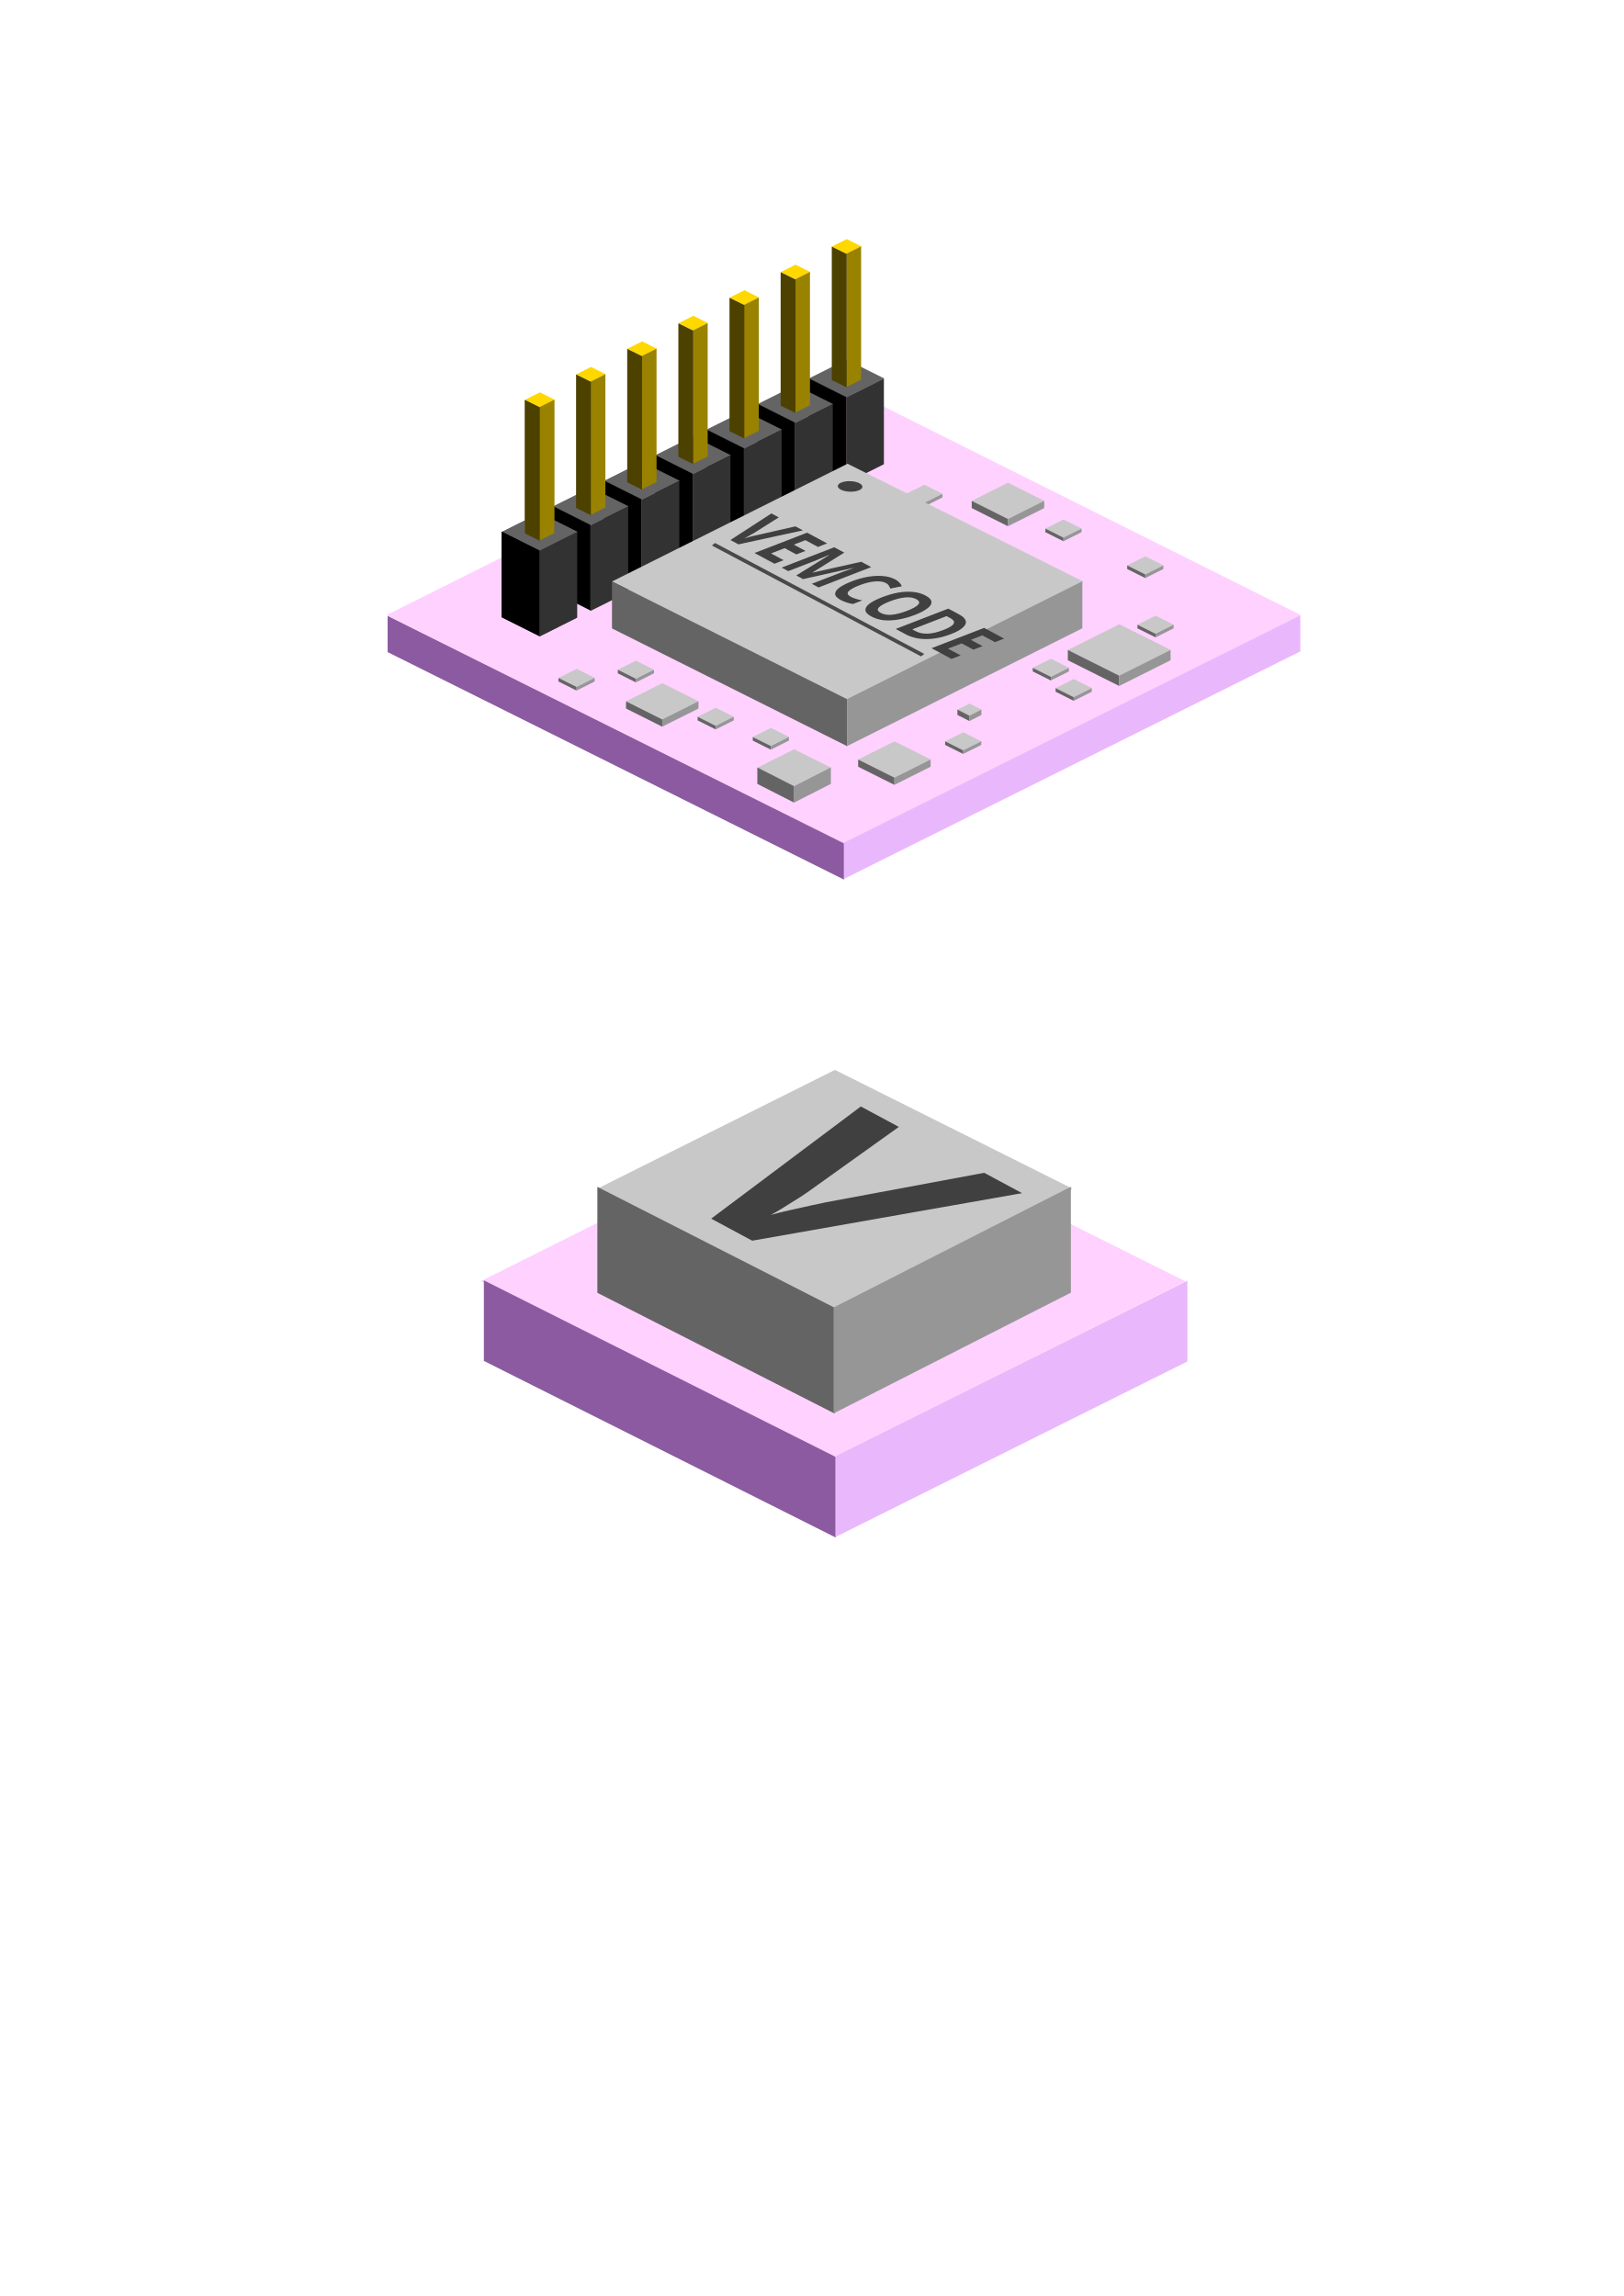
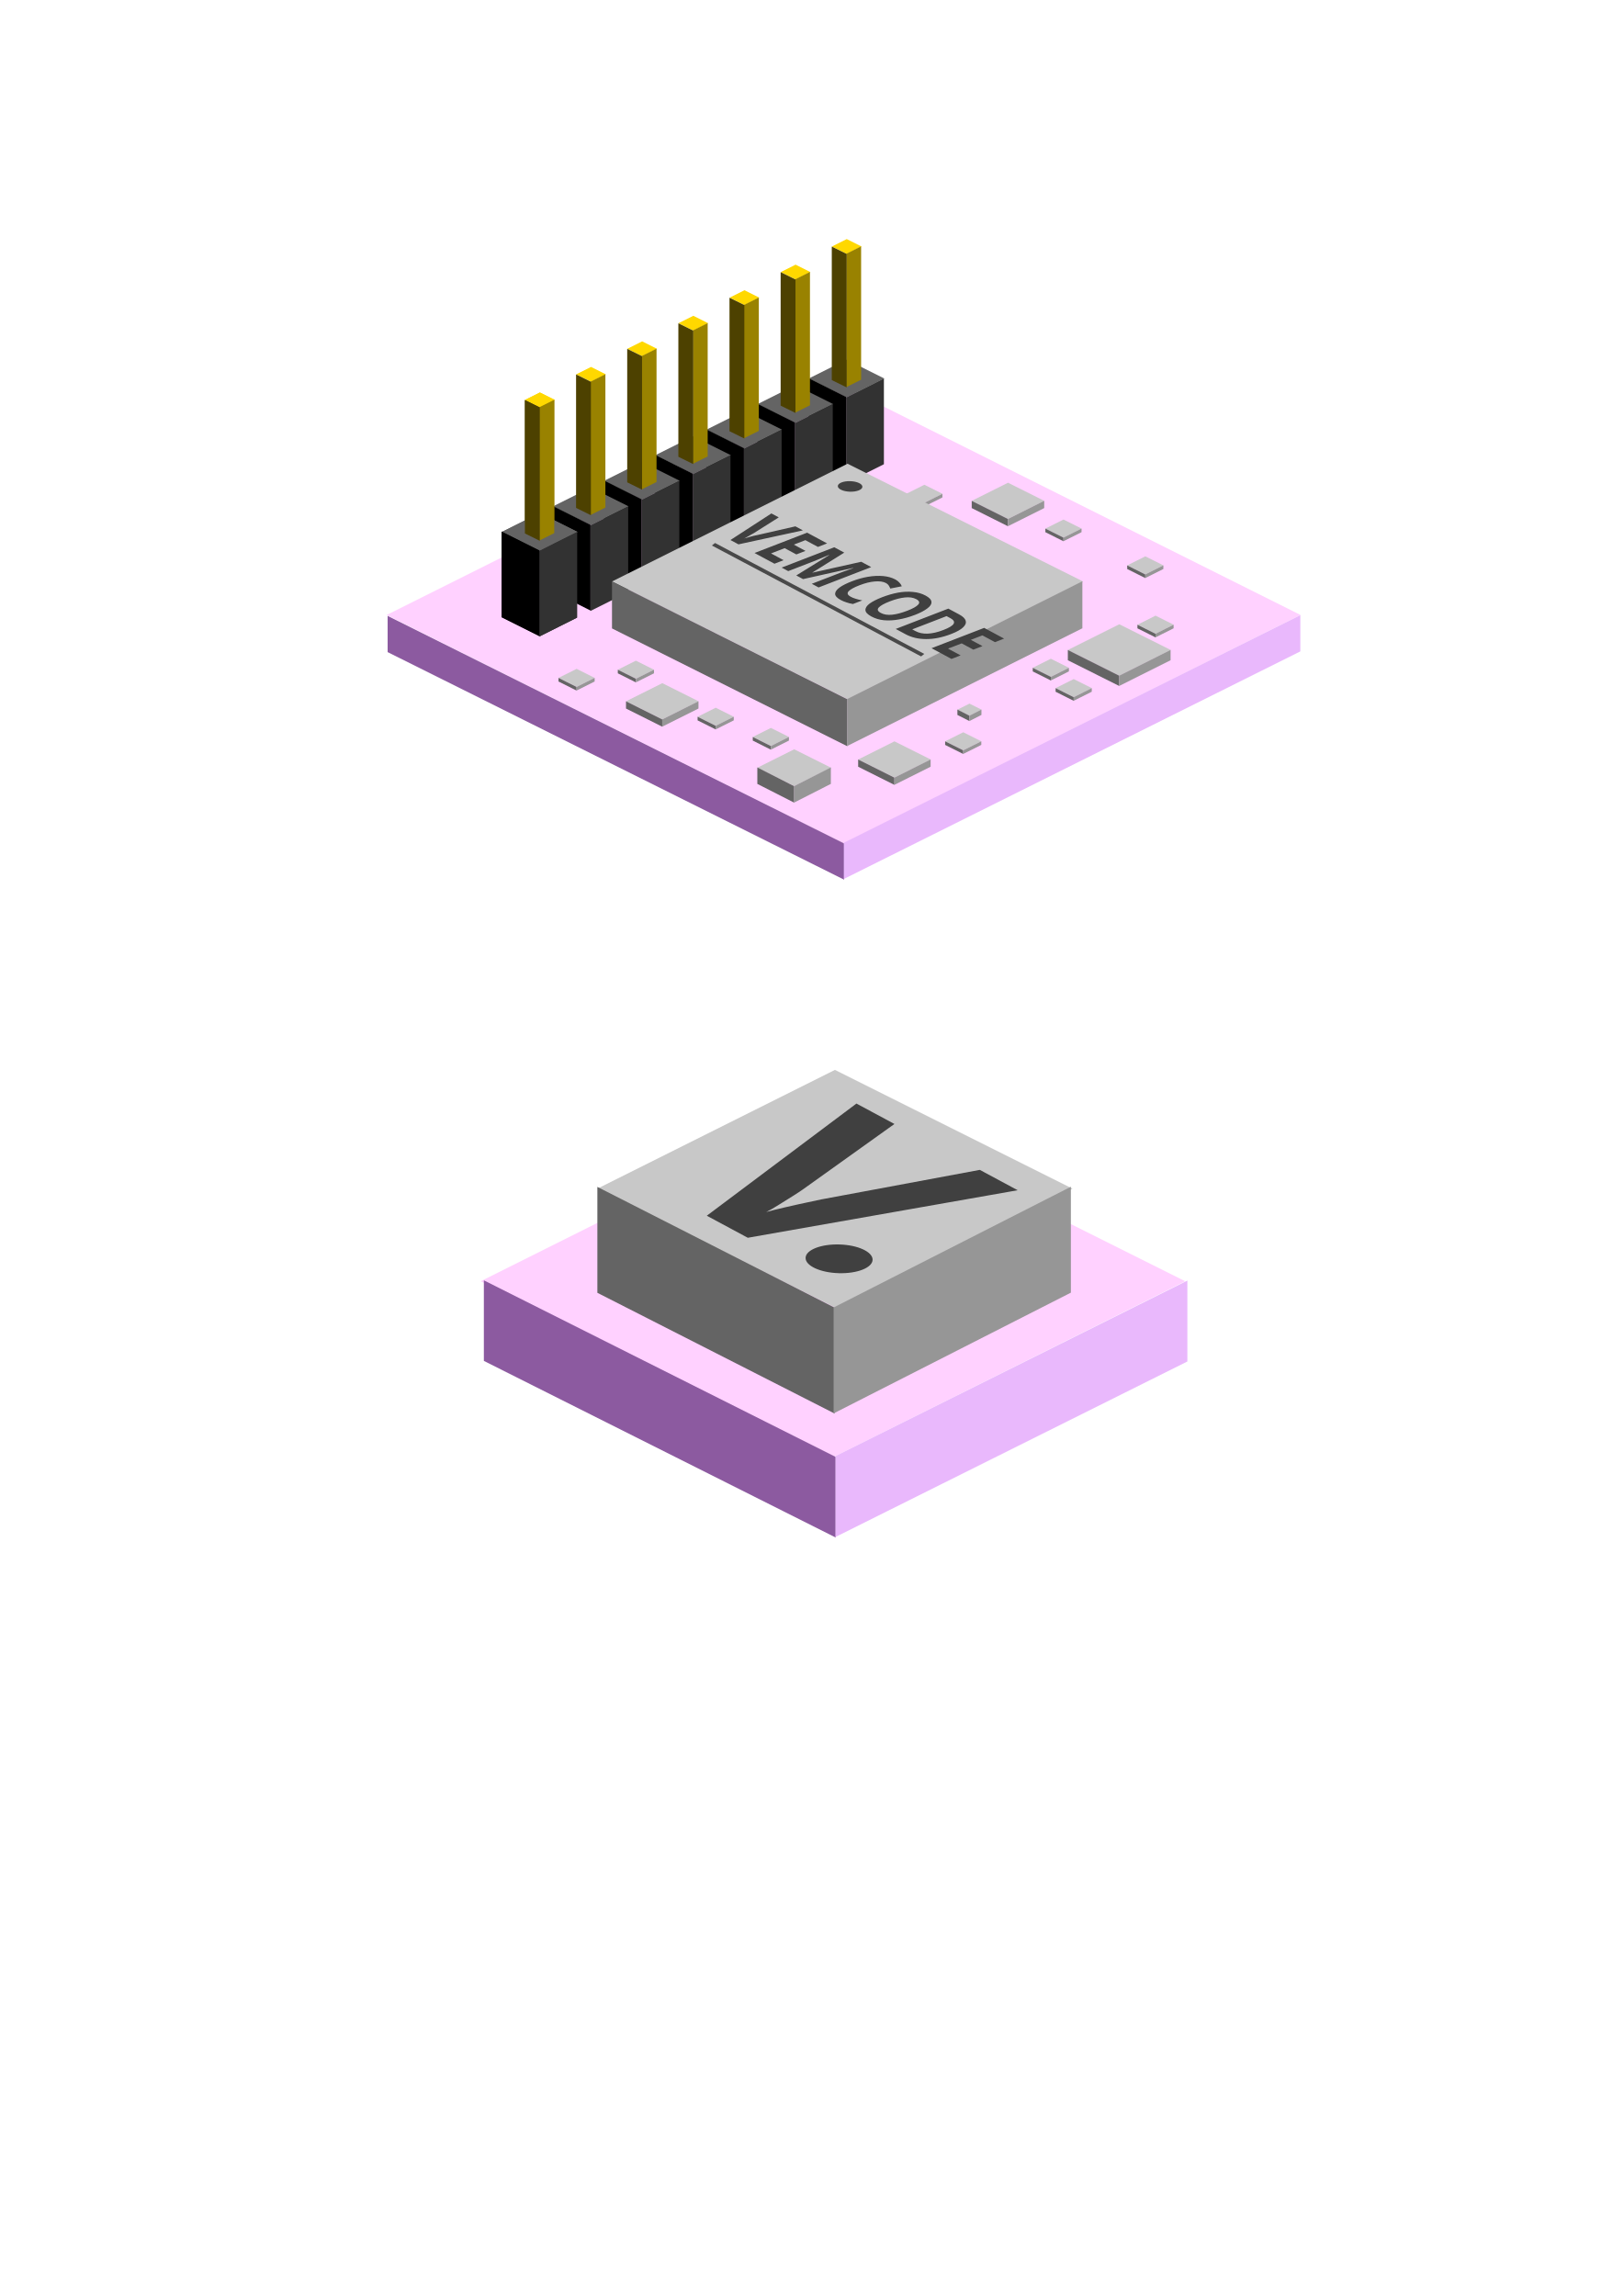
<svg xmlns="http://www.w3.org/2000/svg" width="210mm" height="297mm" viewBox="0 0 210 297" version="1.1" id="svg1">
  <defs id="defs1" />
  <g id="layer1">
    <g id="g8" transform="translate(0.2856646,-26.39267)">
      <rect style="fill:#ffd1ff;fill-opacity:1;stroke-width:0.209;stroke-dasharray:none" id="rect1-1" width="66.085" height="66.085" x="146.244" y="24.576" transform="matrix(0.8944272,0.4472136,-0.8944272,0.4472136,0,0)" />
      <rect style="fill:#8c5aa0;fill-opacity:1;stroke-width:0.115" id="rect2" width="65.967" height="4.685" x="55.701" y="81.208" transform="matrix(0.8949281,0.4462104,0,1,0,0)" />
      <rect style="fill:#e9b8fc;fill-opacity:1;stroke-width:0.115" id="rect2-37" width="65.967" height="4.685" x="-187.604" y="189.68" transform="matrix(-0.8949281,0.4462104,0,1,0,0)" />
    </g>
    <g id="g9-4-5-5-4-3" transform="matrix(0.07688435,0,0,0.07688435,116.174,88.0797)">
      <rect style="fill:#c8c8c8;fill-opacity:1;stroke-width:0.108" id="rect1-1-6-8-2-4-3-6" width="34.063" height="34.063" x="157.693" y="35.455" transform="matrix(0.8944272,0.4472136,-0.8944272,0.4472136,0,0)" />
      <rect style="fill:#646464;fill-opacity:1;stroke-width:0.094" id="rect2-1-0-9-4-1-1" width="34.031" height="6.08" x="88.201" y="62.11" transform="matrix(0.894157,0.4477536,0,1,0,0)" />
      <rect style="fill:#969696;fill-opacity:1;stroke-width:0.094" id="rect2-3-8-4-0-9-4-2" width="34.031" height="6.08" x="-156.238" y="171.54" transform="matrix(-0.894157,0.4477536,0,1,0,0)" />
    </g>
    <g id="g9-1-3-7" transform="matrix(0.05119105,0,0,0.05119105,119.7878,86.59488)">
      <rect style="fill:#c8c8c8;fill-opacity:1;stroke-width:0.108" id="rect1-1-6-0-5-5" width="34.063" height="34.063" x="157.693" y="35.455" transform="matrix(0.8944272,0.4472136,-0.8944272,0.4472136,0,0)" />
      <rect style="fill:#646464;fill-opacity:1;stroke-width:0.141" id="rect2-1-2-6-9" width="34.145" height="13.585" x="88.495" y="61.241" transform="matrix(0.8911918,0.4536267,0,1,0,0)" />
      <rect style="fill:#969696;fill-opacity:1;stroke-width:0.141" id="rect2-1-2-1-2-2" width="34.145" height="13.585" x="-156.636" y="172.419" transform="matrix(-0.8911918,0.4536267,0,1,0,0)" />
    </g>
    <g id="g9-4-5-5-6-0" transform="matrix(0.07688435,0,0,0.07688435,91.29549,87.52002)">
      <rect style="fill:#c8c8c8;fill-opacity:1;stroke-width:0.108" id="rect1-1-6-8-2-4-87-9" width="34.063" height="34.063" x="157.693" y="35.455" transform="matrix(0.8944272,0.4472136,-0.8944272,0.4472136,0,0)" />
      <rect style="fill:#646464;fill-opacity:1;stroke-width:0.094" id="rect2-1-0-9-4-9-3" width="34.031" height="6.08" x="88.201" y="62.11" transform="matrix(0.894157,0.4477536,0,1,0,0)" />
      <rect style="fill:#969696;fill-opacity:1;stroke-width:0.094" id="rect2-3-8-4-0-9-0-6" width="34.031" height="6.08" x="-156.238" y="171.54" transform="matrix(-0.894157,0.4477536,0,1,0,0)" />
    </g>
    <g id="g9-4-5-5-28-4" transform="matrix(0.07688435,0,0,0.07688435,111.1469,56.06512)">
      <rect style="fill:#c8c8c8;fill-opacity:1;stroke-width:0.108" id="rect1-1-6-8-2-4-8-9" width="34.063" height="34.063" x="157.693" y="35.455" transform="matrix(0.8944272,0.4472136,-0.8944272,0.4472136,0,0)" />
      <rect style="fill:#646464;fill-opacity:1;stroke-width:0.094" id="rect2-1-0-9-4-8-2" width="34.031" height="6.08" x="88.201" y="62.11" transform="matrix(0.894157,0.4477536,0,1,0,0)" />
      <rect style="fill:#969696;fill-opacity:1;stroke-width:0.094" id="rect2-3-8-4-0-9-6-5" width="34.031" height="6.08" x="-156.238" y="171.54" transform="matrix(-0.894157,0.4477536,0,1,0,0)" />
    </g>
    <g id="g9-4-5-5-28-3" transform="matrix(0.07688435,0,0,0.07688435,139.7219,65.32553)">
      <rect style="fill:#c8c8c8;fill-opacity:1;stroke-width:0.108" id="rect1-1-6-8-2-4-8-0" width="34.063" height="34.063" x="157.693" y="35.455" transform="matrix(0.8944272,0.4472136,-0.8944272,0.4472136,0,0)" />
      <rect style="fill:#646464;fill-opacity:1;stroke-width:0.094" id="rect2-1-0-9-4-8-1" width="34.031" height="6.08" x="88.201" y="62.11" transform="matrix(0.894157,0.4477536,0,1,0,0)" />
      <rect style="fill:#969696;fill-opacity:1;stroke-width:0.094" id="rect2-3-8-4-0-9-6-7" width="34.031" height="6.08" x="-156.238" y="171.54" transform="matrix(-0.894157,0.4477536,0,1,0,0)" />
    </g>
    <g id="g9-4-6" transform="matrix(0.1540816,0,0,0.1540816,113.5253,49.13237)">
      <rect style="fill:#c8c8c8;fill-opacity:1;stroke-width:0.108" id="rect1-1-6-8-24" width="34.063" height="34.063" x="157.693" y="35.455" transform="matrix(0.8944272,0.4472136,-0.8944272,0.4472136,0,0)" />
      <rect style="fill:#646464;fill-opacity:1;stroke-width:0.094" id="rect2-1-0-7" width="34.031" height="6.08" x="88.201" y="62.11" transform="matrix(0.894157,0.4477536,0,1,0,0)" />
      <rect style="fill:#969696;fill-opacity:1;stroke-width:0.094" id="rect2-3-8-4-9" width="34.031" height="6.08" x="-156.238" y="171.54" transform="matrix(-0.894157,0.4477536,0,1,0,0)" />
    </g>
    <g id="g9-4-0" transform="matrix(0.1540816,0,0,0.1540816,68.81072,75.06154)">
      <rect style="fill:#c8c8c8;fill-opacity:1;stroke-width:0.108" id="rect1-1-6-8-4" width="34.063" height="34.063" x="157.693" y="35.455" transform="matrix(0.8944272,0.4472136,-0.8944272,0.4472136,0,0)" />
      <rect style="fill:#646464;fill-opacity:1;stroke-width:0.094" id="rect2-1-0-1" width="34.031" height="6.08" x="88.201" y="62.11" transform="matrix(0.894157,0.4477536,0,1,0,0)" />
      <rect style="fill:#969696;fill-opacity:1;stroke-width:0.094" id="rect2-3-8-4-04" width="34.031" height="6.08" x="-156.238" y="171.54" transform="matrix(-0.894157,0.4477536,0,1,0,0)" />
    </g>
    <g id="g9-4-5-5-4" transform="matrix(0.07688435,0,0,0.07688435,130.4615,81.20053)">
      <rect style="fill:#c8c8c8;fill-opacity:1;stroke-width:0.108" id="rect1-1-6-8-2-4-3" width="34.063" height="34.063" x="157.693" y="35.455" transform="matrix(0.8944272,0.4472136,-0.8944272,0.4472136,0,0)" />
      <rect style="fill:#646464;fill-opacity:1;stroke-width:0.094" id="rect2-1-0-9-4-1" width="34.031" height="6.08" x="88.201" y="62.11" transform="matrix(0.894157,0.4477536,0,1,0,0)" />
      <rect style="fill:#969696;fill-opacity:1;stroke-width:0.094" id="rect2-3-8-4-0-9-4" width="34.031" height="6.08" x="-156.238" y="171.54" transform="matrix(-0.894157,0.4477536,0,1,0,0)" />
    </g>
    <g id="g9-4-5-5" transform="matrix(0.07688435,0,0,0.07688435,127.5048,78.57166)">
      <rect style="fill:#c8c8c8;fill-opacity:1;stroke-width:0.108" id="rect1-1-6-8-2-4" width="34.063" height="34.063" x="157.693" y="35.455" transform="matrix(0.8944272,0.4472136,-0.8944272,0.4472136,0,0)" />
      <rect style="fill:#646464;fill-opacity:1;stroke-width:0.094" id="rect2-1-0-9-4" width="34.031" height="6.08" x="88.201" y="62.11" transform="matrix(0.894157,0.4477536,0,1,0,0)" />
      <rect style="fill:#969696;fill-opacity:1;stroke-width:0.094" id="rect2-3-8-4-0-9" width="34.031" height="6.08" x="-156.238" y="171.54" transform="matrix(-0.894157,0.4477536,0,1,0,0)" />
    </g>
    <g id="g9-4-5-50" transform="matrix(0.2184449,0,0,0.2184449,120.8805,61.88348)">
      <rect style="fill:#c8c8c8;fill-opacity:1;stroke-width:0.108" id="rect1-1-6-8-2-2" width="34.063" height="34.063" x="157.693" y="35.455" transform="matrix(0.8944272,0.4472136,-0.8944272,0.4472136,0,0)" />
      <rect style="fill:#646464;fill-opacity:1;stroke-width:0.094" id="rect2-1-0-9-9" width="34.031" height="6.08" x="88.201" y="62.11" transform="matrix(0.894157,0.4477536,0,1,0,0)" />
      <rect style="fill:#969696;fill-opacity:1;stroke-width:0.094" id="rect2-3-8-4-0-4" width="34.031" height="6.08" x="-156.238" y="171.54" transform="matrix(-0.894157,0.4477536,0,1,0,0)" />
    </g>
    <g id="g7-7" transform="translate(-6.296858,-72.44055)">
      <rect style="fill:#646464;fill-opacity:1;stroke-width:0.017" id="rect1-1-6-2-8" width="5.466" height="5.466" x="197.725" y="68.278" transform="matrix(0.8944272,0.4472136,-0.8944272,0.4472136,0,0)" />
      <rect style="fill:#323232;fill-opacity:1;stroke-width:0.28" id="rect7-8-4" width="5.459" height="11.083" x="-134.918" y="181.862" transform="matrix(-0.8939913,0.4480843,0,1,0,0)" />
      <rect style="fill:#000000;fill-opacity:1;stroke-width:0.28" id="rect7-5" width="5.459" height="11.083" x="124.011" y="65.784" transform="matrix(0.8939913,0.4480843,0,1,0,0)" />
      <rect style="fill:#ffd800;fill-opacity:1;stroke-width:0.007" id="rect1-1-6-2-1-0" width="2.15" height="2.15" x="180.308" y="50.83" transform="matrix(0.8944272,0.4472136,-0.8944272,0.4472136,0,0)" />
      <rect style="fill:#998200;fill-opacity:1;stroke-width:0.219" id="rect7-8-2-3" width="2.145" height="17.247" x="-131.495" y="163.01" transform="matrix(-0.8948451,0.4463767,0,1,0,0)" />
      <rect style="fill:#4d4100;fill-opacity:1;stroke-width:0.219" id="rect7-9-6" width="2.141" height="17.265" x="127.016" y="48.076" transform="matrix(0.8965439,0.4429549,0,1,0,0)" />
    </g>
    <g id="g65" transform="translate(-12.91144,-69.13325)">
      <rect style="fill:#646464;fill-opacity:1;stroke-width:0.017" id="rect60" width="5.466" height="5.466" x="197.725" y="68.278" transform="matrix(0.8944272,0.4472136,-0.8944272,0.4472136,0,0)" />
      <rect style="fill:#323232;fill-opacity:1;stroke-width:0.28" id="rect61" width="5.459" height="11.083" x="-134.918" y="181.862" transform="matrix(-0.8939913,0.4480843,0,1,0,0)" />
      <rect style="fill:#000000;fill-opacity:1;stroke-width:0.28" id="rect62" width="5.459" height="11.083" x="124.011" y="65.784" transform="matrix(0.8939913,0.4480843,0,1,0,0)" />
      <rect style="fill:#ffd800;fill-opacity:1;stroke-width:0.007" id="rect63" width="2.15" height="2.15" x="180.308" y="50.83" transform="matrix(0.8944272,0.4472136,-0.8944272,0.4472136,0,0)" />
      <rect style="fill:#998200;fill-opacity:1;stroke-width:0.219" id="rect64" width="2.145" height="17.247" x="-131.495" y="163.01" transform="matrix(-0.8948451,0.4463767,0,1,0,0)" />
      <rect style="fill:#4d4100;fill-opacity:1;stroke-width:0.219" id="rect65" width="2.141" height="17.265" x="127.016" y="48.076" transform="matrix(0.8965439,0.4429549,0,1,0,0)" />
    </g>
    <g id="g136" transform="translate(-19.52602,-65.82596)">
      <rect style="fill:#646464;fill-opacity:1;stroke-width:0.017" id="rect131" width="5.466" height="5.466" x="197.725" y="68.278" transform="matrix(0.8944272,0.4472136,-0.8944272,0.4472136,0,0)" />
      <rect style="fill:#323232;fill-opacity:1;stroke-width:0.28" id="rect132" width="5.459" height="11.083" x="-134.918" y="181.862" transform="matrix(-0.8939913,0.4480843,0,1,0,0)" />
      <rect style="fill:#000000;fill-opacity:1;stroke-width:0.28" id="rect133" width="5.459" height="11.083" x="124.011" y="65.784" transform="matrix(0.8939913,0.4480843,0,1,0,0)" />
      <rect style="fill:#ffd800;fill-opacity:1;stroke-width:0.007" id="rect134" width="2.15" height="2.15" x="180.308" y="50.83" transform="matrix(0.8944272,0.4472136,-0.8944272,0.4472136,0,0)" />
      <rect style="fill:#998200;fill-opacity:1;stroke-width:0.219" id="rect135" width="2.145" height="17.247" x="-131.495" y="163.01" transform="matrix(-0.8948451,0.4463767,0,1,0,0)" />
      <rect style="fill:#4d4100;fill-opacity:1;stroke-width:0.219" id="rect136" width="2.141" height="17.265" x="127.016" y="48.076" transform="matrix(0.8965439,0.4429549,0,1,0,0)" />
    </g>
    <g id="g142" transform="translate(-26.14061,-62.51867)">
      <rect style="fill:#646464;fill-opacity:1;stroke-width:0.017" id="rect137" width="5.466" height="5.466" x="197.725" y="68.278" transform="matrix(0.8944272,0.4472136,-0.8944272,0.4472136,0,0)" />
      <rect style="fill:#323232;fill-opacity:1;stroke-width:0.28" id="rect138" width="5.459" height="11.083" x="-134.918" y="181.862" transform="matrix(-0.8939913,0.4480843,0,1,0,0)" />
      <rect style="fill:#000000;fill-opacity:1;stroke-width:0.28" id="rect139" width="5.459" height="11.083" x="124.011" y="65.784" transform="matrix(0.8939913,0.4480843,0,1,0,0)" />
      <rect style="fill:#ffd800;fill-opacity:1;stroke-width:0.007" id="rect140" width="2.15" height="2.15" x="180.308" y="50.83" transform="matrix(0.8944272,0.4472136,-0.8944272,0.4472136,0,0)" />
      <rect style="fill:#998200;fill-opacity:1;stroke-width:0.219" id="rect141" width="2.145" height="17.247" x="-131.495" y="163.01" transform="matrix(-0.8948451,0.4463767,0,1,0,0)" />
      <rect style="fill:#4d4100;fill-opacity:1;stroke-width:0.219" id="rect142" width="2.141" height="17.265" x="127.016" y="48.076" transform="matrix(0.8965439,0.4429549,0,1,0,0)" />
    </g>
    <g id="g148" transform="translate(-32.75519,-59.21138)">
      <rect style="fill:#646464;fill-opacity:1;stroke-width:0.017" id="rect143" width="5.466" height="5.466" x="197.725" y="68.278" transform="matrix(0.8944272,0.4472136,-0.8944272,0.4472136,0,0)" />
      <rect style="fill:#323232;fill-opacity:1;stroke-width:0.28" id="rect144" width="5.459" height="11.083" x="-134.918" y="181.862" transform="matrix(-0.8939913,0.4480843,0,1,0,0)" />
      <rect style="fill:#000000;fill-opacity:1;stroke-width:0.28" id="rect145" width="5.459" height="11.083" x="124.011" y="65.784" transform="matrix(0.8939913,0.4480843,0,1,0,0)" />
      <rect style="fill:#ffd800;fill-opacity:1;stroke-width:0.007" id="rect146" width="2.15" height="2.15" x="180.308" y="50.83" transform="matrix(0.8944272,0.4472136,-0.8944272,0.4472136,0,0)" />
      <rect style="fill:#998200;fill-opacity:1;stroke-width:0.219" id="rect147" width="2.145" height="17.247" x="-131.495" y="163.01" transform="matrix(-0.8948451,0.4463767,0,1,0,0)" />
      <rect style="fill:#4d4100;fill-opacity:1;stroke-width:0.219" id="rect148" width="2.141" height="17.265" x="127.016" y="48.076" transform="matrix(0.8965439,0.4429549,0,1,0,0)" />
    </g>
    <g id="g154" transform="translate(-39.36977,-55.90409)">
      <rect style="fill:#646464;fill-opacity:1;stroke-width:0.017" id="rect149" width="5.466" height="5.466" x="197.725" y="68.278" transform="matrix(0.8944272,0.4472136,-0.8944272,0.4472136,0,0)" />
      <rect style="fill:#323232;fill-opacity:1;stroke-width:0.28" id="rect150" width="5.459" height="11.083" x="-134.918" y="181.862" transform="matrix(-0.8939913,0.4480843,0,1,0,0)" />
      <rect style="fill:#000000;fill-opacity:1;stroke-width:0.28" id="rect151" width="5.459" height="11.083" x="124.011" y="65.784" transform="matrix(0.8939913,0.4480843,0,1,0,0)" />
      <rect style="fill:#ffd800;fill-opacity:1;stroke-width:0.007" id="rect152" width="2.15" height="2.15" x="180.308" y="50.83" transform="matrix(0.8944272,0.4472136,-0.8944272,0.4472136,0,0)" />
      <rect style="fill:#998200;fill-opacity:1;stroke-width:0.219" id="rect153" width="2.145" height="17.247" x="-131.495" y="163.01" transform="matrix(-0.8948451,0.4463767,0,1,0,0)" />
      <rect style="fill:#4d4100;fill-opacity:1;stroke-width:0.219" id="rect154" width="2.141" height="17.265" x="127.016" y="48.076" transform="matrix(0.8965439,0.4429549,0,1,0,0)" />
    </g>
    <g id="g160" transform="translate(-45.98436,-52.59679)">
      <rect style="fill:#646464;fill-opacity:1;stroke-width:0.017" id="rect155" width="5.466" height="5.466" x="197.725" y="68.278" transform="matrix(0.8944272,0.4472136,-0.8944272,0.4472136,0,0)" />
      <rect style="fill:#323232;fill-opacity:1;stroke-width:0.28" id="rect156" width="5.459" height="11.083" x="-134.918" y="181.862" transform="matrix(-0.8939913,0.4480843,0,1,0,0)" />
      <rect style="fill:#000000;fill-opacity:1;stroke-width:0.28" id="rect157" width="5.459" height="11.083" x="124.011" y="65.784" transform="matrix(0.8939913,0.4480843,0,1,0,0)" />
      <rect style="fill:#ffd800;fill-opacity:1;stroke-width:0.007" id="rect158" width="2.15" height="2.15" x="180.308" y="50.83" transform="matrix(0.8944272,0.4472136,-0.8944272,0.4472136,0,0)" />
      <rect style="fill:#998200;fill-opacity:1;stroke-width:0.219" id="rect159" width="2.145" height="17.247" x="-131.495" y="163.01" transform="matrix(-0.8948451,0.4463767,0,1,0,0)" />
      <rect style="fill:#4d4100;fill-opacity:1;stroke-width:0.219" id="rect160" width="2.141" height="17.265" x="127.016" y="48.076" transform="matrix(0.8965439,0.4429549,0,1,0,0)" />
    </g>
    <g id="g166" transform="translate(-45.98436,-52.59679)">
      <rect style="fill:#646464;fill-opacity:1;stroke-width:0.017" id="rect161" width="5.466" height="5.466" x="197.725" y="68.278" transform="matrix(0.8944272,0.4472136,-0.8944272,0.4472136,0,0)" />
      <rect style="fill:#323232;fill-opacity:1;stroke-width:0.28" id="rect162" width="5.459" height="11.083" x="-134.918" y="181.862" transform="matrix(-0.8939913,0.4480843,0,1,0,0)" />
      <rect style="fill:#000000;fill-opacity:1;stroke-width:0.28" id="rect163" width="5.459" height="11.083" x="124.011" y="65.784" transform="matrix(0.8939913,0.4480843,0,1,0,0)" />
      <rect style="fill:#ffd800;fill-opacity:1;stroke-width:0.007" id="rect164" width="2.15" height="2.15" x="180.308" y="50.83" transform="matrix(0.8944272,0.4472136,-0.8944272,0.4472136,0,0)" />
      <rect style="fill:#998200;fill-opacity:1;stroke-width:0.219" id="rect165" width="2.145" height="17.247" x="-131.495" y="163.01" transform="matrix(-0.8948451,0.4463767,0,1,0,0)" />
      <rect style="fill:#4d4100;fill-opacity:1;stroke-width:0.219" id="rect166" width="2.141" height="17.265" x="127.016" y="48.076" transform="matrix(0.8965439,0.4429549,0,1,0,0)" />
    </g>
    <g id="g9" transform="translate(0.2856646,-26.39267)">
      <rect style="fill:#c8c8c8;fill-opacity:1;stroke-width:0.108" id="rect1-1-6" width="34.063" height="34.063" x="157.693" y="35.455" transform="matrix(0.8944272,0.4472136,-0.8944272,0.4472136,0,0)" />
      <rect style="fill:#646464;fill-opacity:1;stroke-width:0.094" id="rect2-1" width="34.031" height="6.08" x="88.201" y="62.11" transform="matrix(0.894157,0.4477536,0,1,0,0)" />
      <rect style="fill:#969696;fill-opacity:1;stroke-width:0.094" id="rect2-3-8" width="34.031" height="6.08" x="-156.238" y="171.54" transform="matrix(-0.894157,0.4477536,0,1,0,0)" />
    </g>
    <g id="g9-4" transform="matrix(0.1540816,0,0,0.1540816,98.83645,82.58861)">
      <rect style="fill:#c8c8c8;fill-opacity:1;stroke-width:0.108" id="rect1-1-6-8" width="34.063" height="34.063" x="157.693" y="35.455" transform="matrix(0.8944272,0.4472136,-0.8944272,0.4472136,0,0)" />
      <rect style="fill:#646464;fill-opacity:1;stroke-width:0.094" id="rect2-1-0" width="34.031" height="6.08" x="88.201" y="62.11" transform="matrix(0.894157,0.4477536,0,1,0,0)" />
      <rect style="fill:#969696;fill-opacity:1;stroke-width:0.094" id="rect2-3-8-4" width="34.031" height="6.08" x="-156.238" y="171.54" transform="matrix(-0.894157,0.4477536,0,1,0,0)" />
    </g>
    <g id="g9-4-5-5-6" transform="matrix(0.07688435,0,0,0.07688435,84.15937,84.9047)">
      <rect style="fill:#c8c8c8;fill-opacity:1;stroke-width:0.108" id="rect1-1-6-8-2-4-87" width="34.063" height="34.063" x="157.693" y="35.455" transform="matrix(0.8944272,0.4472136,-0.8944272,0.4472136,0,0)" />
      <rect style="fill:#646464;fill-opacity:1;stroke-width:0.094" id="rect2-1-0-9-4-9" width="34.031" height="6.08" x="88.201" y="62.11" transform="matrix(0.894157,0.4477536,0,1,0,0)" />
      <rect style="fill:#969696;fill-opacity:1;stroke-width:0.094" id="rect2-3-8-4-0-9-0" width="34.031" height="6.08" x="-156.238" y="171.54" transform="matrix(-0.894157,0.4477536,0,1,0,0)" />
    </g>
    <g id="g9-4-5-5-2" transform="matrix(0.07688435,0,0,0.07688435,141.0448,72.99845)">
      <rect style="fill:#c8c8c8;fill-opacity:1;stroke-width:0.108" id="rect1-1-6-8-2-4-6" width="34.063" height="34.063" x="157.693" y="35.455" transform="matrix(0.8944272,0.4472136,-0.8944272,0.4472136,0,0)" />
      <rect style="fill:#646464;fill-opacity:1;stroke-width:0.094" id="rect2-1-0-9-4-4" width="34.031" height="6.08" x="88.201" y="62.11" transform="matrix(0.894157,0.4477536,0,1,0,0)" />
      <rect style="fill:#969696;fill-opacity:1;stroke-width:0.094" id="rect2-3-8-4-0-9-1" width="34.031" height="6.08" x="-156.238" y="171.54" transform="matrix(-0.894157,0.4477536,0,1,0,0)" />
    </g>
    <g id="g9-4-5-5-28" transform="matrix(0.07688435,0,0,0.07688435,129.1385,60.56303)">
      <rect style="fill:#c8c8c8;fill-opacity:1;stroke-width:0.108" id="rect1-1-6-8-2-4-8" width="34.063" height="34.063" x="157.693" y="35.455" transform="matrix(0.8944272,0.4472136,-0.8944272,0.4472136,0,0)" />
      <rect style="fill:#646464;fill-opacity:1;stroke-width:0.094" id="rect2-1-0-9-4-8" width="34.031" height="6.08" x="88.201" y="62.11" transform="matrix(0.894157,0.4477536,0,1,0,0)" />
      <rect style="fill:#969696;fill-opacity:1;stroke-width:0.094" id="rect2-3-8-4-0-9-6" width="34.031" height="6.08" x="-156.238" y="171.54" transform="matrix(-0.894157,0.4477536,0,1,0,0)" />
    </g>
    <g id="g9-4-5-5-3" transform="matrix(0.07688435,0,0,0.07688435,73.84062,78.81928)">
      <rect style="fill:#c8c8c8;fill-opacity:1;stroke-width:0.108" id="rect1-1-6-8-2-4-38" width="34.063" height="34.063" x="157.693" y="35.455" transform="matrix(0.8944272,0.4472136,-0.8944272,0.4472136,0,0)" />
      <rect style="fill:#646464;fill-opacity:1;stroke-width:0.094" id="rect2-1-0-9-4-0" width="34.031" height="6.08" x="88.201" y="62.11" transform="matrix(0.894157,0.4477536,0,1,0,0)" />
      <rect style="fill:#969696;fill-opacity:1;stroke-width:0.094" id="rect2-3-8-4-0-9-47" width="34.031" height="6.08" x="-156.238" y="171.54" transform="matrix(-0.894157,0.4477536,0,1,0,0)" />
    </g>
    <g id="g168-0" transform="matrix(0.9375602,0.5043969,-1.428115,0.5516204,207.8301,66.74311)">
      <text xml:space="preserve" style="font-size:6.679px;writing-mode:lr-tb;direction:ltr;fill:#404040;fill-opacity:1;stroke-width:0.118;stroke-dasharray:none" x="-48.545" y="48.563" id="text168-5">
        <tspan id="tspan168-9" style="font-style:normal;font-variant:normal;font-weight:800;font-stretch:normal;font-size:6.679px;font-family:'JetBrains Mono';-inkscape-font-specification:'JetBrains Mono Ultra-Bold';fill:#404040;fill-opacity:1;stroke-width:0.118" x="-48.545" y="48.563">VEMCODE</tspan>
      </text>
      <ellipse style="fill:#404040;fill-opacity:1;stroke-width:0.172;stroke-dasharray:none" id="path168" cx="-60.272" cy="-1.195" transform="matrix(0.7806229,-0.6250023,0.8288438,0.5594801,0,0)" rx="0.979" ry="0.937" />
    </g>
    <rect style="fill:#494949;fill-opacity:1;stroke-width:0.122;stroke-dasharray:none" id="rect169" width="30.63" height="0.523" x="122.841" y="20.468" transform="matrix(0.883507,0.4684179,-0.7842947,0.6203884,0,0)" />
    <g id="g8-4" transform="matrix(0.7708124,0,0,0.7708124,23.84372,84.07194)">
      <rect style="fill:#ffd1ff;fill-opacity:1;stroke-width:0.209;stroke-dasharray:none" id="rect1-1-8" width="66.085" height="66.085" x="146.244" y="24.576" transform="matrix(0.8944272,0.4472136,-0.8944272,0.4472136,0,0)" />
      <rect style="fill:#8c5aa0;fill-opacity:1;stroke-width:0.196" id="rect2-0" width="66.058" height="13.52" x="56.231" y="80.563" transform="matrix(0.893694,0.448677,0,1,0,0)" />
      <rect style="fill:#e9b8fc;fill-opacity:1;stroke-width:0.196" id="rect2-37-8" width="65.973" height="13.576" x="-188.073" y="189.784" transform="matrix(-0.8948488,0.4463695,0,1,0,0)" />
    </g>
    <g id="g9-1-3-5" transform="matrix(1.008483,0,0,1.008483,-2.275443,51.28615)">
      <rect style="fill:#c8c8c8;fill-opacity:1;stroke-width:0.108" id="rect1-1-6-0-5-6" width="34.063" height="34.063" x="157.693" y="35.455" transform="matrix(0.8944272,0.4472136,-0.8944272,0.4472136,0,0)" />
      <rect style="fill:#646464;fill-opacity:1;stroke-width:0.141" id="rect2-1-2-6-93" width="34.145" height="13.585" x="88.495" y="61.241" transform="matrix(0.8911918,0.4536267,0,1,0,0)" />
      <rect style="fill:#969696;fill-opacity:1;stroke-width:0.141" id="rect2-1-2-1-2-7" width="34.145" height="13.585" x="-156.636" y="172.419" transform="matrix(-0.8911918,0.4536267,0,1,0,0)" />
    </g>
-     <text xml:space="preserve" style="font-style:normal;font-variant:normal;font-weight:800;font-stretch:normal;font-size:33.467px;font-family:'JetBrains Mono';-inkscape-font-specification:'JetBrains Mono, Ultra-Bold';font-variant-ligatures:normal;font-variant-caps:normal;font-variant-numeric:normal;font-variant-east-asian:normal;writing-mode:lr-tb;direction:ltr;fill:#404040;fill-opacity:1;stroke-width:0.591;stroke-dasharray:none" x="210.621" y="103.719" id="text168-5-6" transform="matrix(0.9587699,0.5155559,-1.134959,0.4327055,0,0)">
-       <tspan id="tspan169" x="210.621" y="103.719" style="stroke-width:0.591">V</tspan>
+     <text xml:space="preserve" style="font-style:normal;font-variant:normal;font-weight:800;font-stretch:normal;font-size:33.467px;font-family:'JetBrains Mono';-inkscape-font-specification:'JetBrains Mono, Ultra-Bold';font-variant-ligatures:normal;font-variant-caps:normal;font-variant-numeric:normal;font-variant-east-asian:normal;writing-mode:lr-tb;direction:ltr;fill:#404040;fill-opacity:1;stroke-width:0.591;stroke-dasharray:none" x="209.945" y="103.649" id="text168-5-6" transform="matrix(0.9587699,0.5155559,-1.134959,0.4327055,0,0)">
+       <tspan id="tspan169" x="209.945" y="103.649" style="stroke-width:0.591">V</tspan>
    </text>
    <g id="g9-1-3" transform="matrix(0.1566143,0,0,0.1566143,85.59734,83.39607)">
      <rect style="fill:#c8c8c8;fill-opacity:1;stroke-width:0.108" id="rect1-1-6-0-5" width="34.063" height="34.063" x="157.693" y="35.455" transform="matrix(0.8944272,0.4472136,-0.8944272,0.4472136,0,0)" />
      <rect style="fill:#646464;fill-opacity:1;stroke-width:0.141" id="rect2-1-2-6" width="34.145" height="13.585" x="88.495" y="61.241" transform="matrix(0.8911918,0.4536267,0,1,0,0)" />
      <rect style="fill:#969696;fill-opacity:1;stroke-width:0.141" id="rect2-1-2-1-2" width="34.145" height="13.585" x="-156.636" y="172.419" transform="matrix(-0.8911918,0.4536267,0,1,0,0)" />
    </g>
    <g id="g9-4-5-5-3-1" transform="matrix(0.07688435,0,0,0.07688435,66.1677,79.87762)">
      <rect style="fill:#c8c8c8;fill-opacity:1;stroke-width:0.108" id="rect1-1-6-8-2-4-38-8" width="34.063" height="34.063" x="157.693" y="35.455" transform="matrix(0.8944272,0.4472136,-0.8944272,0.4472136,0,0)" />
      <rect style="fill:#646464;fill-opacity:1;stroke-width:0.094" id="rect2-1-0-9-4-0-7" width="34.031" height="6.08" x="88.201" y="62.11" transform="matrix(0.894157,0.4477536,0,1,0,0)" />
      <rect style="fill:#969696;fill-opacity:1;stroke-width:0.094" id="rect2-3-8-4-0-9-47-9" width="34.031" height="6.08" x="-156.238" y="171.54" transform="matrix(-0.894157,0.4477536,0,1,0,0)" />
    </g>
+     <ellipse style="fill:#404040;fill-opacity:1;stroke-width:0.51;stroke-dasharray:none" id="path168-1" cx="113.381" cy="159.491" transform="rotate(1.72703)" rx="4.335" ry="1.858" />
  </g>
</svg>
